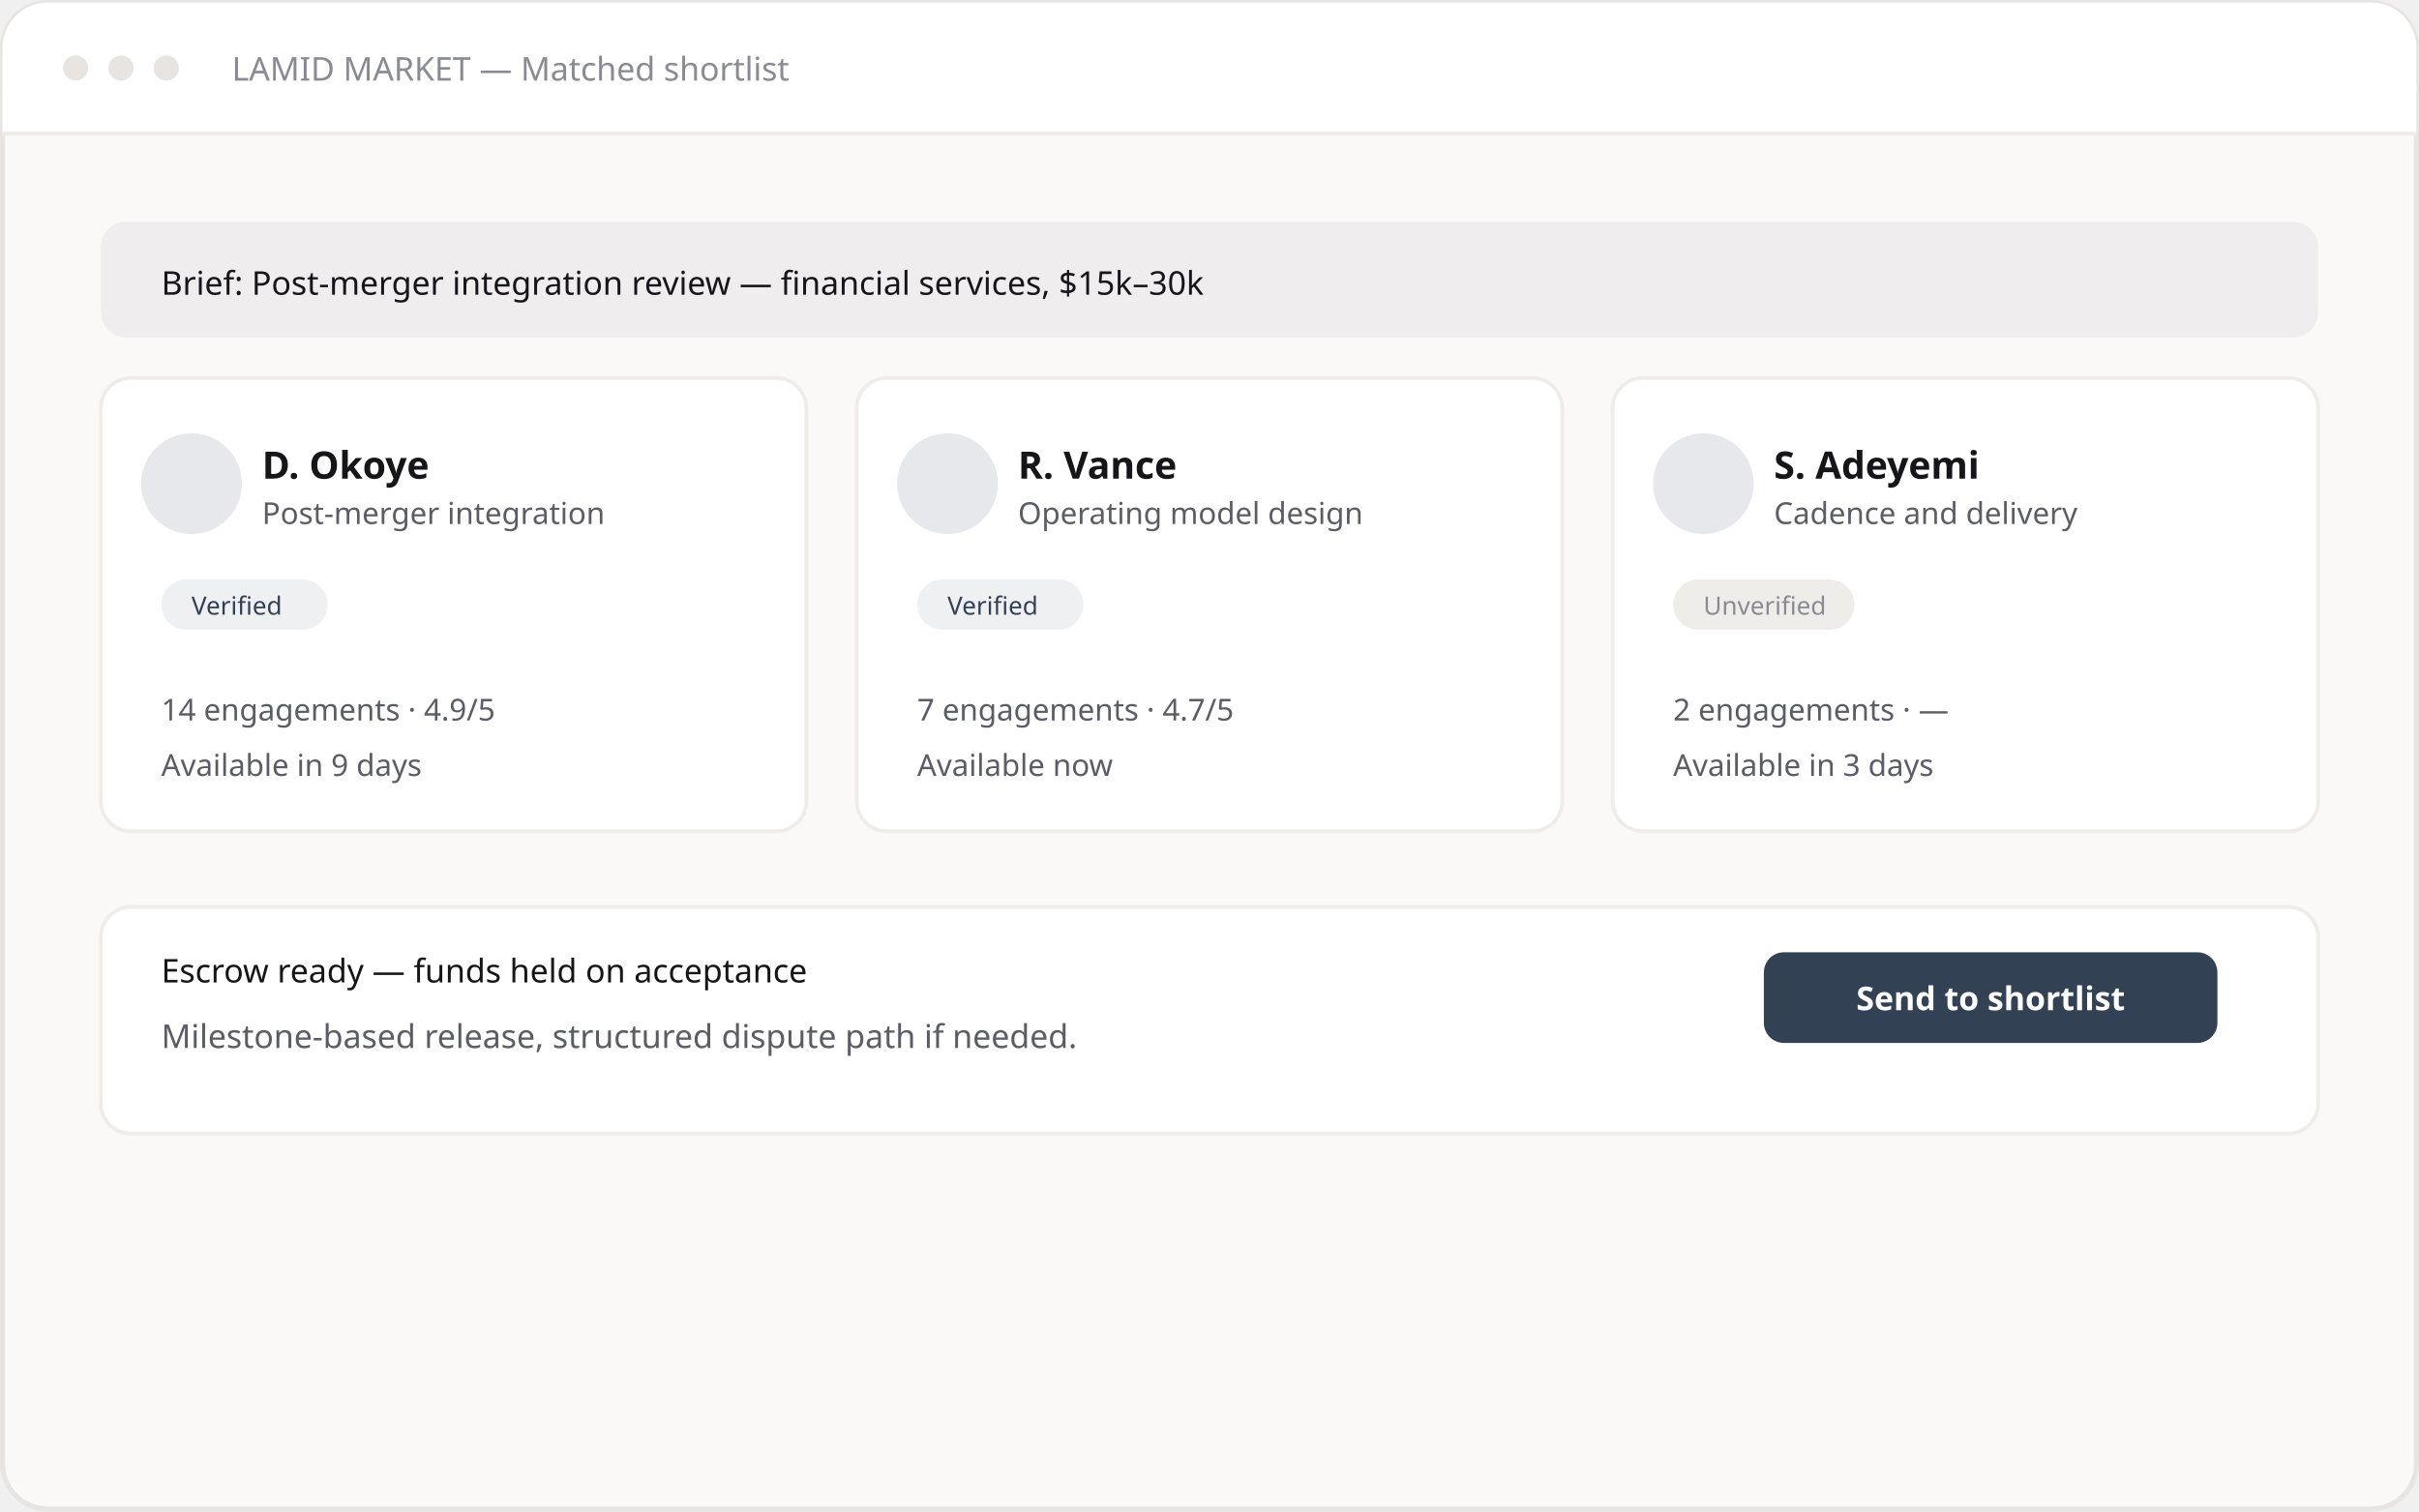
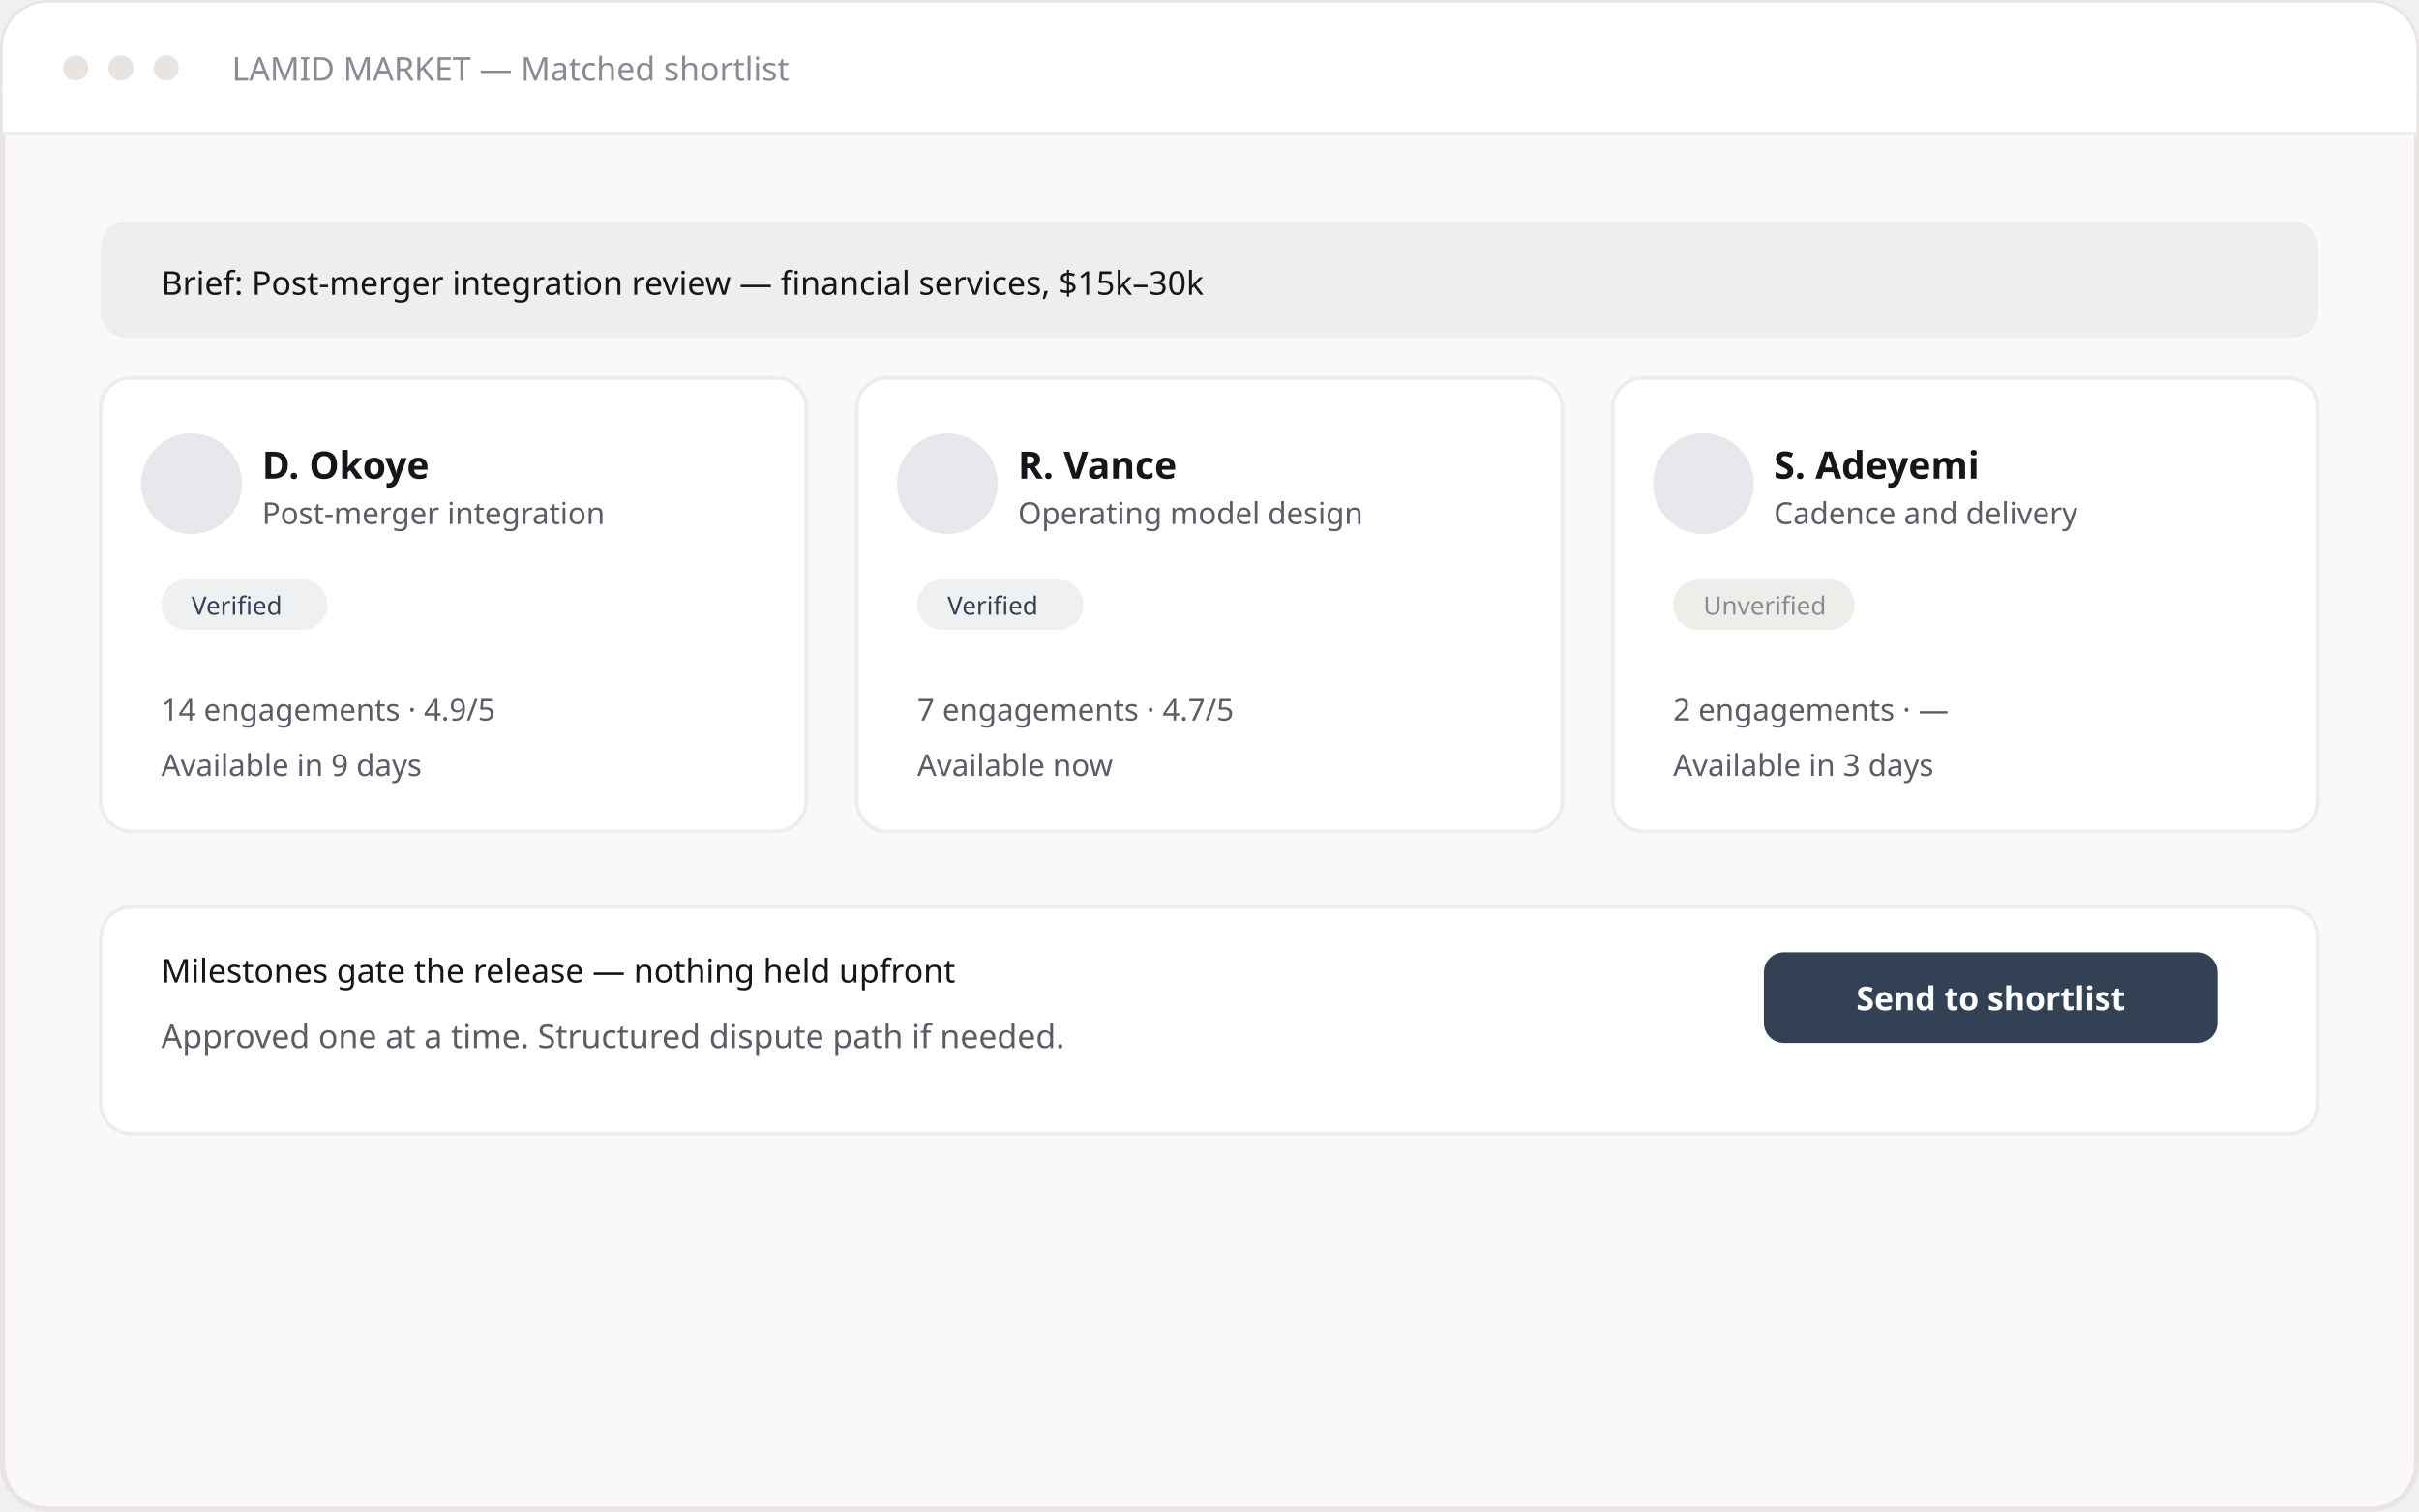
<svg xmlns="http://www.w3.org/2000/svg" viewBox="0 0 960 600" role="img" aria-labelledby="t d">
  <rect x="1" y="1" width="958" height="598" rx="18" fill="#FBF9F8" stroke="#E7E4E1" stroke-width="2" />
  <rect x="1" y="1" width="958" height="52" rx="18" fill="#FFFFFF" />
  <rect x="1" y="35" width="958" height="18" fill="#FFFFFF" />
  <line x1="1" y1="53" x2="959" y2="53" stroke="#EFEDEA" stroke-width="1.5" />
  <circle cx="30" cy="27" r="5" fill="#E7E4E1" />
  <circle cx="48" cy="27" r="5" fill="#E7E4E1" />
  <circle cx="66" cy="27" r="5" fill="#E7E4E1" />
  <text x="92" y="32" font-family="system-ui,sans-serif" font-size="13" fill="#8A8A94">LAMID MARKET — Matched shortlist</text>
  <g font-family="system-ui,sans-serif">
    <rect x="40" y="88" width="880" height="46" rx="10" fill="#334155" fill-opacity=".06" />
    <text x="64" y="117" font-size="13" fill="#16161A">Brief: Post-merger integration review — financial services, $15k–30k</text>
  </g>
  <g font-family="system-ui,sans-serif">
    <rect x="40" y="150" width="280" height="180" rx="12" fill="#FFFFFF" stroke="#EFEDEA" stroke-width="1.5" />
    <circle cx="76" cy="192" r="20" fill="#334155" fill-opacity=".12" />
    <text x="104" y="190" font-size="15" fill="#16161A" font-weight="600">D. Okoye</text>
    <text x="104" y="208" font-size="12" fill="#5C5C66">Post-merger integration</text>
    <rect x="64" y="230" width="66" height="20" rx="10" fill="#334155" fill-opacity=".08" />
    <text x="76" y="244" font-size="10" fill="#334155">Verified</text>
    <text x="64" y="286" font-size="12" fill="#5C5C66">14 engagements · 4.9/5</text>
    <text x="64" y="308" font-size="12" fill="#5C5C66">Available in 9 days</text>
    <rect x="340" y="150" width="280" height="180" rx="12" fill="#FFFFFF" stroke="#EFEDEA" stroke-width="1.5" />
    <circle cx="376" cy="192" r="20" fill="#334155" fill-opacity=".12" />
    <text x="404" y="190" font-size="15" fill="#16161A" font-weight="600">R. Vance</text>
    <text x="404" y="208" font-size="12" fill="#5C5C66">Operating model design</text>
    <rect x="364" y="230" width="66" height="20" rx="10" fill="#334155" fill-opacity=".08" />
    <text x="376" y="244" font-size="10" fill="#334155">Verified</text>
    <text x="364" y="286" font-size="12" fill="#5C5C66">7 engagements · 4.7/5</text>
    <text x="364" y="308" font-size="12" fill="#5C5C66">Available now</text>
    <rect x="640" y="150" width="280" height="180" rx="12" fill="#FFFFFF" stroke="#EFEDEA" stroke-width="1.5" />
    <circle cx="676" cy="192" r="20" fill="#334155" fill-opacity=".12" />
    <text x="704" y="190" font-size="15" fill="#16161A" font-weight="600">S. Adeyemi</text>
    <text x="704" y="208" font-size="12" fill="#5C5C66">Cadence and delivery</text>
    <rect x="664" y="230" width="72" height="20" rx="10" fill="#EFEDEA" />
    <text x="676" y="244" font-size="10" fill="#8A8A94">Unverified</text>
    <text x="664" y="286" font-size="12" fill="#5C5C66">2 engagements · —</text>
    <text x="664" y="308" font-size="12" fill="#5C5C66">Available in 3 days</text>
  </g>
  <g font-family="system-ui,sans-serif" font-size="13">
    <rect x="40" y="360" width="880" height="90" rx="12" fill="#FFFFFF" stroke="#EFEDEA" stroke-width="1.5" />
-     <text x="64" y="390" fill="#16161A">Escrow ready — funds held on acceptance</text>
-     <text x="64" y="416" fill="#5C5C66">Milestone-based release, structured dispute path if needed.</text>
+     <text x="64" y="390" fill="#16161A">Milestones gate the release — nothing held upfront</text>
+     <text x="64" y="416" fill="#5C5C66">Approved one at a time. Structured dispute path if needed.</text>
    <rect x="700" y="378" width="180" height="36" rx="8" fill="#334155" />
    <text x="790" y="401" fill="#FFFFFF" text-anchor="middle" font-weight="600">Send to shortlist</text>
  </g>
</svg>
